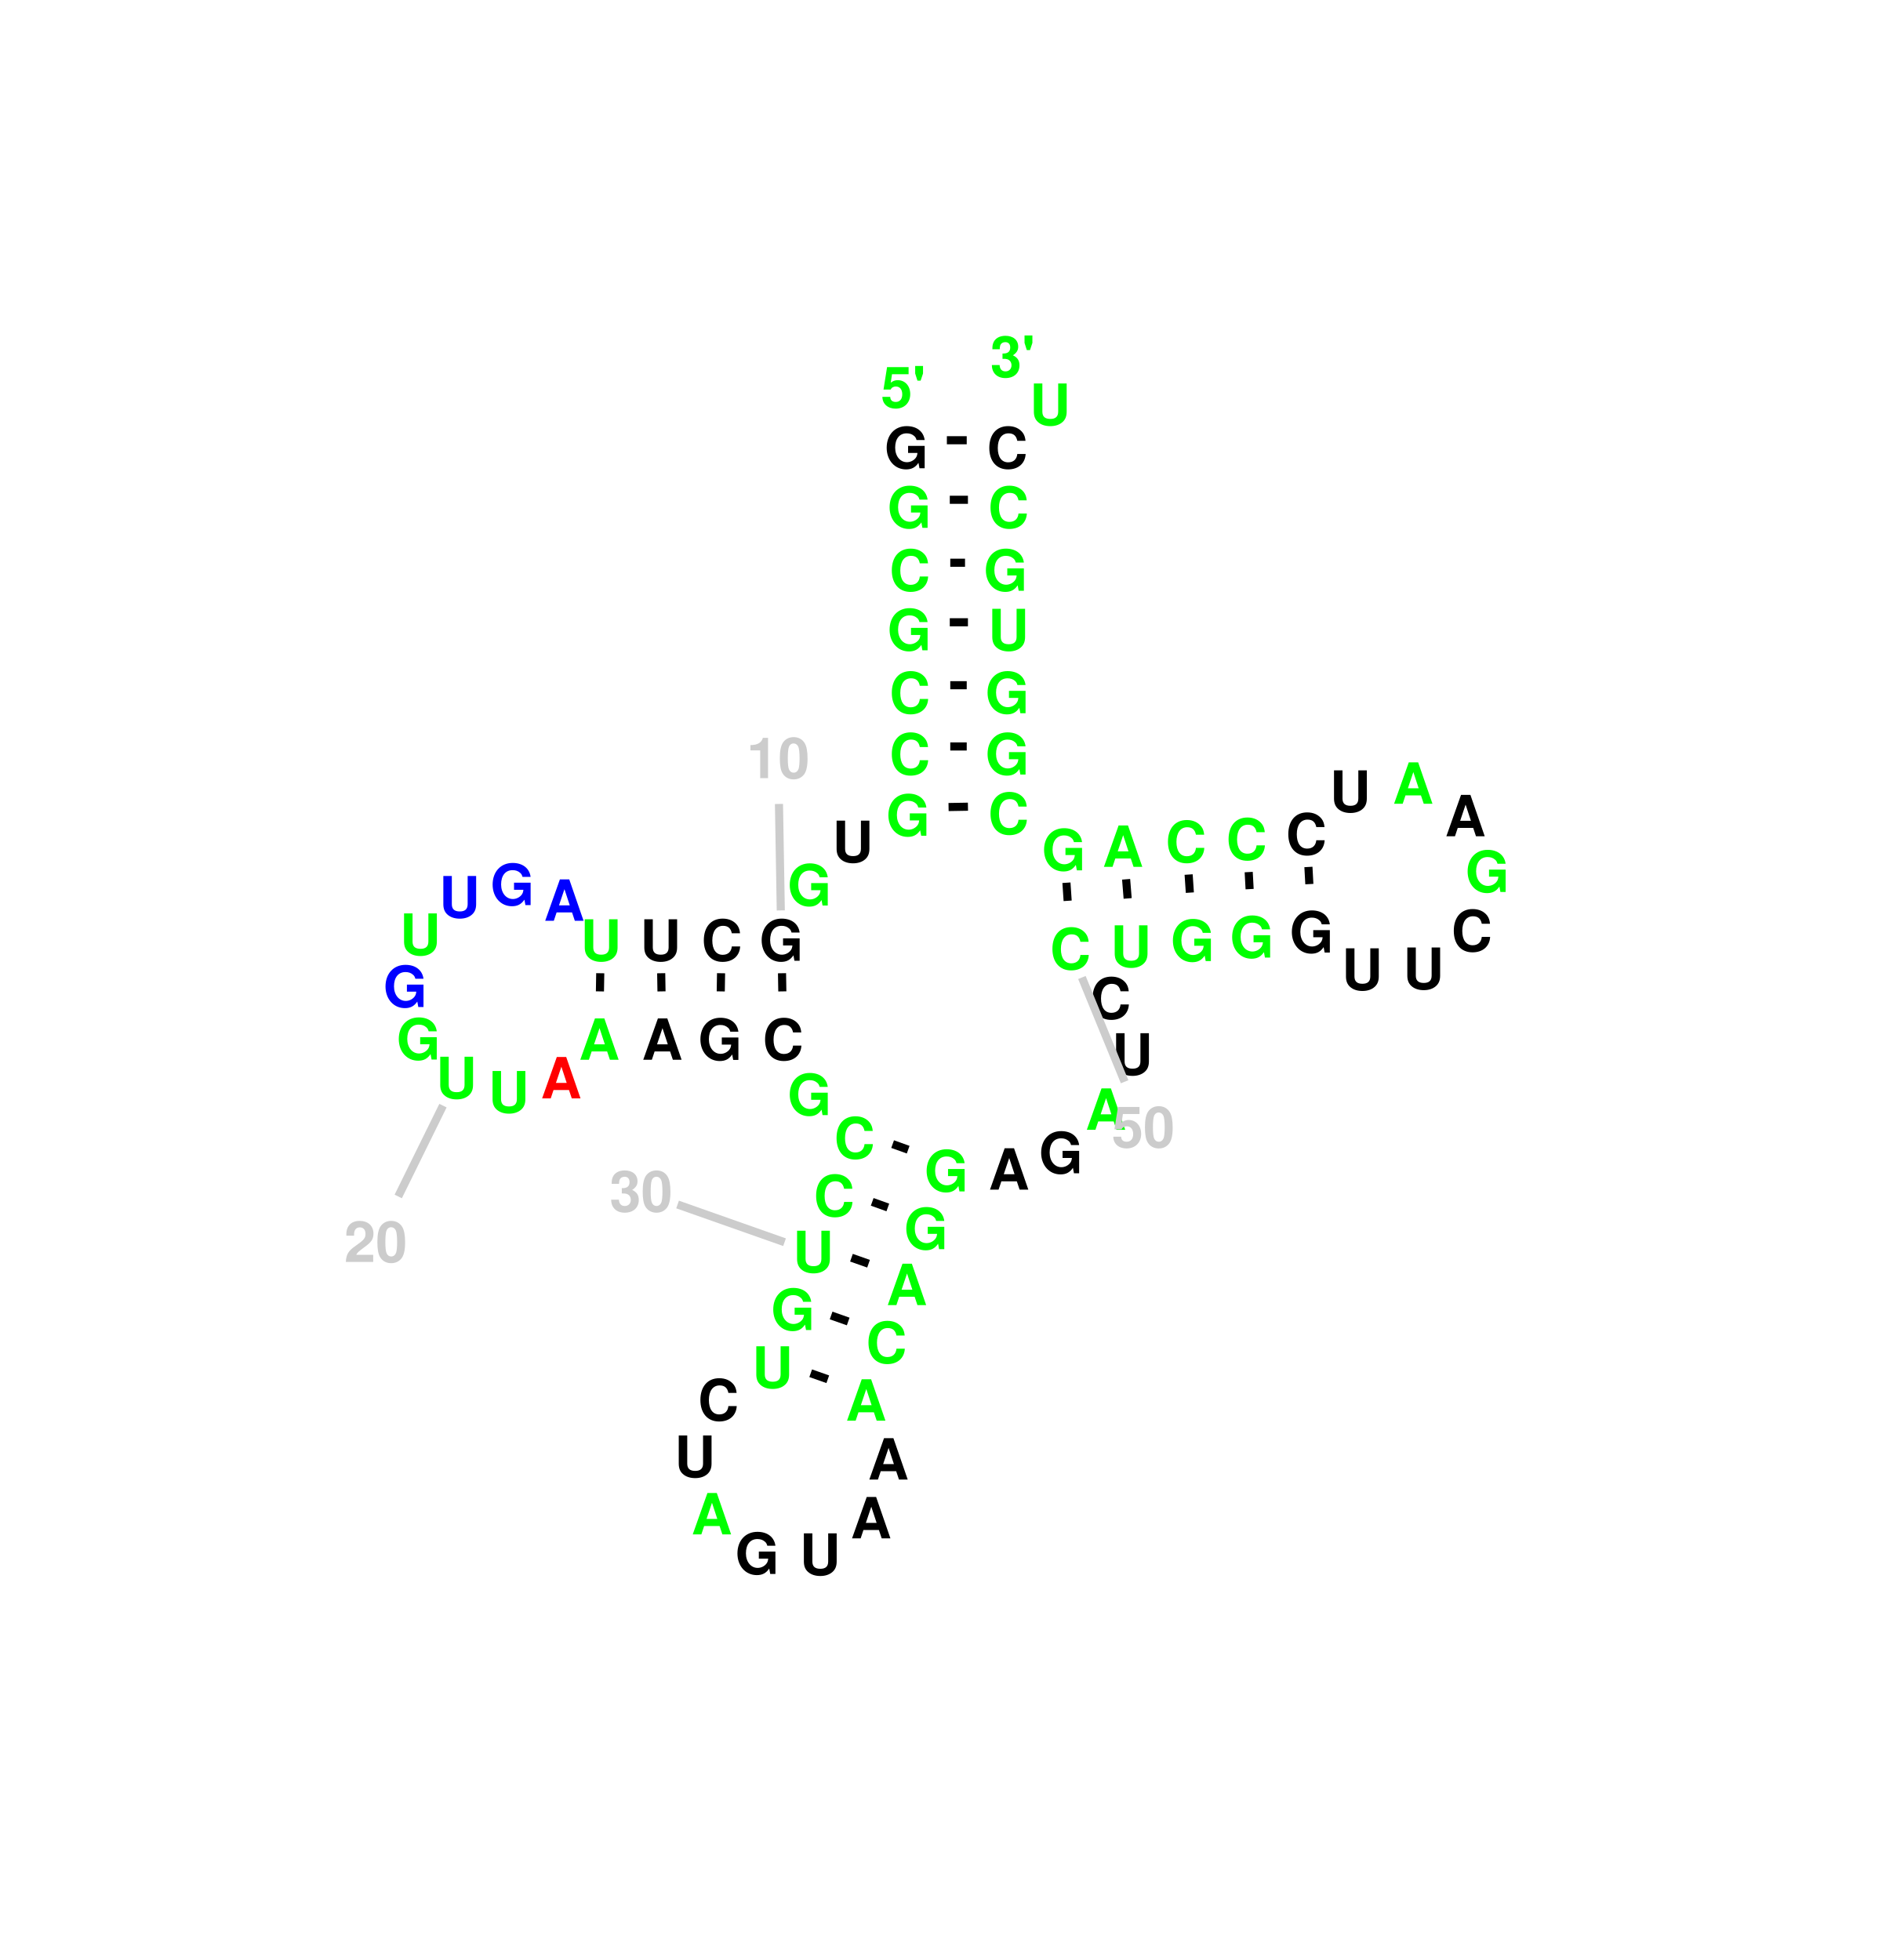
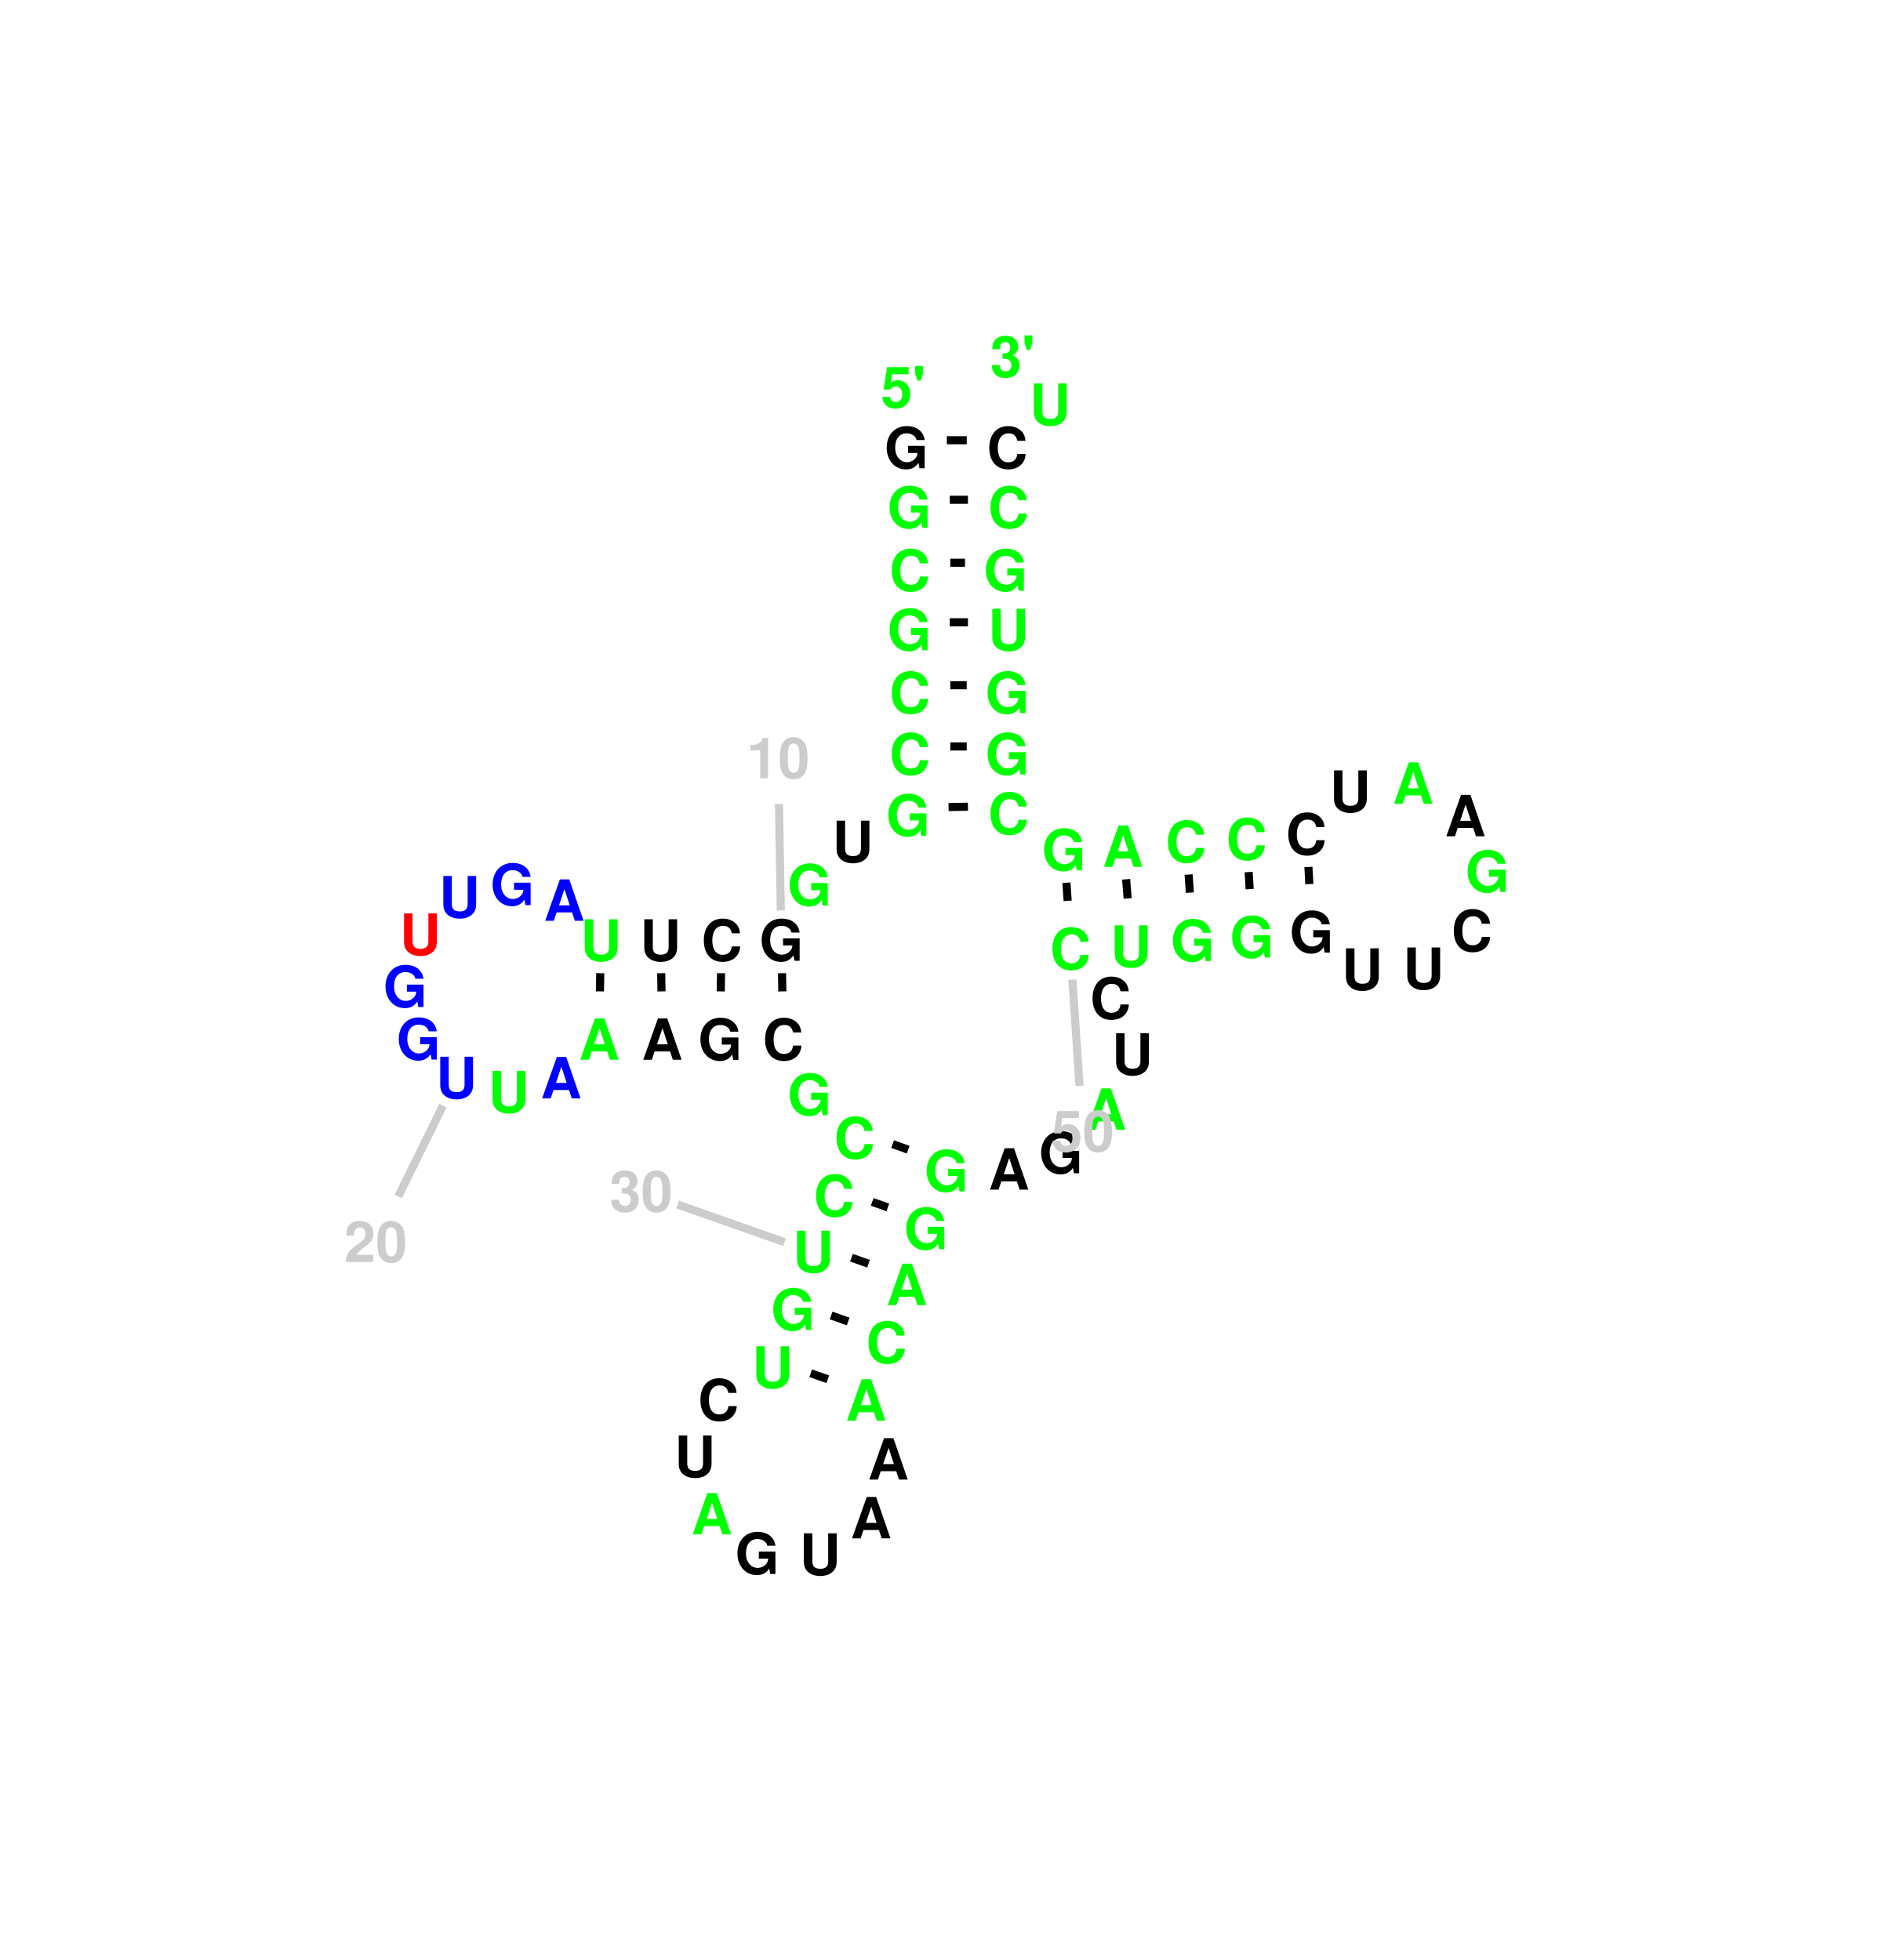
<svg xmlns="http://www.w3.org/2000/svg" width="233.539" height="241.929" style="font-size: 7px; font-weight: bold; font-family: Helvetica; ">
  <g>
    <style type="text/css">


text.red {fill: rgb(255, 0, 0); }
text.green {fill: rgb(0, 255, 0); }
text.blue {fill: rgb(0, 0, 255); }
text.black {fill: rgb(0, 0, 0); }
text.gray {fill: rgb(204, 204, 204); }
text.brown {fill: rgb(211.65, 104.55, 30.6); }
text {fill: rgb(0, 0, 0); text-anchor: middle; dominant-baseline: middle; }
circle.red {stroke: rgb(255, 0, 0); fill: none; }
circle.green {stroke: rgb(0, 255, 0); fill: none; }
circle.blue {stroke: rgb(0, 0, 255); fill: none; }
circle.black {stroke: rgb(0, 0, 0); fill: none; }
circle.gray {stroke: rgb(204, 204, 204); fill: none; }
circle.brown {stroke: rgb(211.65, 104.55, 30.6); fill: none; }
circle {stroke: rgb(0, 0, 0); }
line.red {stroke: rgb(255, 0, 0); }
line.green {stroke: rgb(0, 255, 0); }
line.blue {stroke: rgb(0, 0, 255); }
line.black {stroke: rgb(0, 0, 0); }
line.gray {stroke: rgb(204, 204, 204); }
line.brown {stroke: rgb(211.65, 104.55, 30.6); }
line {stroke: rgb(0, 0, 0); }
text.numbering-label {fill: rgb(204, 204, 204);}
line.numbering-line {stroke: rgb(204, 204, 204);}
- 
+ .template {visibility:hidden}

</style>
  </g>
  <g>
    <text x="111.481" y="47.838" class="green">5'</text>
  </g>
  <g>
    <text x="111.849" y="55.34" class="black">G</text>
  </g>
  <g>
    <line x1="116.849" y1="54.34" x2="119.299" y2="54.34" class="black" />
  </g>
  <g>
    <text x="112.209" y="62.69" class="green">G</text>
  </g>
  <g>
    <line x1="117.209" y1="61.69" x2="119.449" y2="61.69" class="black" />
  </g>
  <g>
    <text x="112.269" y="70.46" class="green">C</text>
  </g>
  <g>
    <line x1="117.269" y1="69.46" x2="119.089" y2="69.46" class="black" />
  </g>
  <g>
    <text x="112.209" y="77.809" class="green">G</text>
  </g>
  <g>
    <line x1="117.209" y1="76.809" x2="119.449" y2="76.809" class="black" />
  </g>
  <g>
    <text x="112.269" y="85.579" class="green">C</text>
  </g>
  <g>
    <line x1="117.269" y1="84.579" x2="119.299" y2="84.579" class="black" />
  </g>
  <g>
    <text x="112.269" y="93.139" class="green">C</text>
  </g>
  <g>
    <line x1="117.269" y1="92.139" x2="119.299" y2="92.139" class="black" />
  </g>
  <g>
    <text x="112.059" y="100.699" class="green">G</text>
  </g>
  <g>
    <line x1="117.058" y1="99.615" x2="119.45" y2="99.574" class="black" />
  </g>
  <g>
    <text x="105.239" y="103.959" class="black">U</text>
  </g>
  <g>
    <text x="99.889" y="109.309" class="green">G</text>
  </g>
  <g>
-     <text x="96.032" y="93.601" class="numbering-label">10</text>
-   </g>
-   <g>
-     <line x1="96.354" y1="112.375" x2="96.129" y2="99.234" class="numbering-line" />
+     <text x="96.032" y="93.601" class="numbering-label sequential">10</text>
+   </g>
+   <g>
+     <line x1="96.354" y1="112.375" x2="96.129" y2="99.234" class="numbering-line sequential" />
  </g>
  <g>
    <text x="96.419" y="116.129" class="black">G</text>
  </g>
  <g>
    <line x1="96.505" y1="120.129" x2="96.543" y2="122.37" class="black" />
  </g>
  <g>
    <text x="89.069" y="116.129" class="black">C</text>
  </g>
  <g>
    <line x1="88.983" y1="120.129" x2="88.945" y2="122.37" class="black" />
  </g>
  <g>
    <text x="81.509" y="116.129" class="black">U</text>
  </g>
  <g>
    <line x1="81.595" y1="120.129" x2="81.633" y2="122.37" class="black" />
  </g>
  <g>
    <text x="74.159" y="116.129" class="green">U</text>
  </g>
  <g>
    <line x1="74.073" y1="120.129" x2="74.035" y2="122.37" class="black" />
  </g>
  <g>
    <text x="69.619" y="111.212" class="blue">A</text>
  </g>
  <g>
    <text x="63.22" y="109.256" class="blue">G</text>
  </g>
  <g>
    <text x="56.707" y="110.794" class="blue">U</text>
  </g>
  <g>
-     <text x="51.859" y="115.408" class="green">U</text>
+     <text x="51.859" y="115.408" class="red">U</text>
  </g>
  <g>
    <text x="50" y="121.837" class="blue">G</text>
  </g>
  <g>
-     <text x="51.637" y="128.326" class="green">G</text>
-   </g>
-   <g>
-     <text x="46.37" y="153.316" class="numbering-label">20</text>
-   </g>
-   <g>
-     <line x1="54.665" y1="136.472" x2="49.144" y2="147.683" class="numbering-line" />
-   </g>
-   <g>
-     <text x="56.324" y="133.103" class="green">U</text>
+     <text x="51.637" y="128.326" class="blue">G</text>
+   </g>
+   <g>
+     <text x="46.37" y="153.316" class="numbering-label sequential">20</text>
+   </g>
+   <g>
+     <line x1="54.665" y1="136.472" x2="49.144" y2="147.683" class="numbering-line sequential" />
+   </g>
+   <g>
+     <text x="56.324" y="133.103" class="blue">U</text>
  </g>
  <g>
    <text x="62.78" y="134.864" class="green">U</text>
  </g>
  <g>
-     <text x="69.243" y="133.128" class="red">A</text>
+     <text x="69.243" y="133.128" class="blue">A</text>
  </g>
  <g>
    <text x="73.949" y="128.369" class="green">A</text>
  </g>
  <g>
    <text x="81.719" y="128.369" class="black">A</text>
  </g>
  <g>
    <text x="88.859" y="128.369" class="black">G</text>
  </g>
  <g>
    <text x="96.629" y="128.369" class="black">C</text>
  </g>
  <g>
    <text x="99.889" y="135.179" class="green">G</text>
  </g>
  <g>
    <text x="105.449" y="140.529" class="green">C</text>
  </g>
  <g>
    <line x1="110.154" y1="141.22" x2="112.073" y2="141.909" class="black" />
  </g>
  <g>
    <text x="102.929" y="147.659" class="green">C</text>
  </g>
  <g>
    <line x1="107.635" y1="148.349" x2="109.563" y2="149.04" class="black" />
  </g>
  <g>
-     <text x="79.11" y="147.085" class="numbering-label">30</text>
-   </g>
-   <g>
-     <line x1="96.817" y1="153.33" x2="83.616" y2="148.675" class="numbering-line" />
+     <text x="79.11" y="147.085" class="numbering-label sequential">30</text>
+   </g>
+   <g>
+     <line x1="96.817" y1="153.33" x2="83.616" y2="148.675" class="numbering-line sequential" />
  </g>
  <g>
    <text x="100.359" y="154.579" class="green">U</text>
  </g>
  <g>
    <line x1="105.074" y1="155.243" x2="107.183" y2="155.986" class="black" />
  </g>
  <g>
    <text x="97.849" y="161.709" class="green">G</text>
  </g>
  <g>
    <line x1="102.564" y1="162.373" x2="104.673" y2="163.116" class="black" />
  </g>
  <g>
    <text x="95.329" y="168.839" class="green">U</text>
  </g>
  <g>
    <line x1="100.044" y1="169.503" x2="102.153" y2="170.246" class="black" />
  </g>
  <g>
    <text x="88.649" y="172.859" class="black">C</text>
  </g>
  <g>
    <text x="85.759" y="179.849" class="black">U</text>
  </g>
  <g>
    <text x="87.829" y="186.949" class="green">A</text>
  </g>
  <g>
    <text x="93.429" y="191.819" class="black">G</text>
  </g>
  <g>
    <text x="101.199" y="191.929" class="black">U</text>
  </g>
  <g>
    <text x="107.489" y="187.439" class="black">A</text>
  </g>
  <g>
    <text x="109.619" y="180.179" class="black">A</text>
  </g>
  <g>
    <text x="106.869" y="172.909" class="green">A</text>
  </g>
  <g>
    <text x="109.389" y="165.779" class="green">C</text>
  </g>
  <g>
    <text x="111.899" y="158.649" class="green">A</text>
  </g>
  <g>
    <text x="114.269" y="151.729" class="green">G</text>
  </g>
  <g>
    <text x="116.779" y="144.599" class="green">G</text>
  </g>
  <g>
    <text x="124.509" y="144.399" class="black">A</text>
  </g>
  <g>
    <text x="130.909" y="142.359" class="black">G</text>
  </g>
  <g>
    <text x="136.459" y="137.009" class="green">A</text>
  </g>
  <g>
    <text x="139.729" y="130.199" class="black">U</text>
  </g>
  <g>
    <text x="137.039" y="123.289" class="black">C</text>
  </g>
  <g>
-     <text x="141.092" y="139.157" class="numbering-label">50</text>
-   </g>
-   <g>
-     <line x1="133.512" y1="120.654" x2="138.785" y2="133.524" class="numbering-line" />
+     <text x="133.599" y="139.66" class="numbering-label sequential">50</text>
+   </g>
+   <g>
+     <line x1="132.34" y1="120.926" x2="133.22" y2="134.027" class="numbering-line sequential" />
  </g>
  <g>
    <text x="132.089" y="117.179" class="green">C</text>
  </g>
  <g>
    <line x1="131.754" y1="111.191" x2="131.604" y2="108.958" class="black" />
  </g>
  <g>
    <text x="139.559" y="116.879" class="green">U</text>
  </g>
  <g>
    <line x1="139.159" y1="110.896" x2="138.969" y2="108.533" class="black" />
  </g>
  <g>
    <text x="147.169" y="116.169" class="green">G</text>
  </g>
  <g>
    <line x1="146.834" y1="110.181" x2="146.684" y2="107.948" class="black" />
  </g>
  <g>
    <text x="154.479" y="115.739" class="green">G</text>
  </g>
  <g>
    <line x1="154.21" y1="109.747" x2="154.097" y2="107.642" class="black" />
  </g>
  <g>
    <text x="161.849" y="115.119" class="black">G</text>
  </g>
  <g>
    <line x1="161.581" y1="109.127" x2="161.467" y2="107.012" class="black" />
  </g>
  <g>
    <text x="168.099" y="119.719" class="black">U</text>
  </g>
  <g>
    <text x="175.669" y="119.619" class="black">U</text>
  </g>
  <g>
    <text x="181.619" y="114.949" class="black">C</text>
  </g>
  <g>
    <text x="183.539" y="107.639" class="green">G</text>
  </g>
  <g>
    <text x="180.829" y="100.779" class="black">A</text>
  </g>
  <g>
    <text x="174.379" y="96.76" class="green">A</text>
  </g>
  <g>
    <text x="166.619" y="97.749" class="black">U</text>
  </g>
  <g>
    <text x="161.199" y="103.019" class="black">C</text>
  </g>
  <g>
    <text x="153.829" y="103.649" class="green">C</text>
  </g>
  <g>
    <text x="146.349" y="103.959" class="green">C</text>
  </g>
  <g>
    <text x="138.569" y="104.549" class="green">A</text>
  </g>
  <g>
    <text x="131.269" y="104.969" class="green">G</text>
  </g>
  <g>
    <text x="124.449" y="100.489" class="green">C</text>
  </g>
  <g>
    <text x="124.299" y="93.139" class="green">G</text>
  </g>
  <g>
    <text x="124.299" y="85.579" class="green">G</text>
  </g>
  <g>
    <text x="124.449" y="77.809" class="green">U</text>
  </g>
  <g>
    <text x="124.089" y="70.46" class="green">G</text>
  </g>
  <g>
    <text x="124.449" y="62.69" class="green">C</text>
  </g>
  <g>
    <text x="124.299" y="55.34" class="black">C</text>
  </g>
  <g>
    <text x="129.581" y="50" class="green">U</text>
  </g>
  <g>
    <text x="124.977" y="44.066" class="green">3'</text>
  </g>
</svg>
